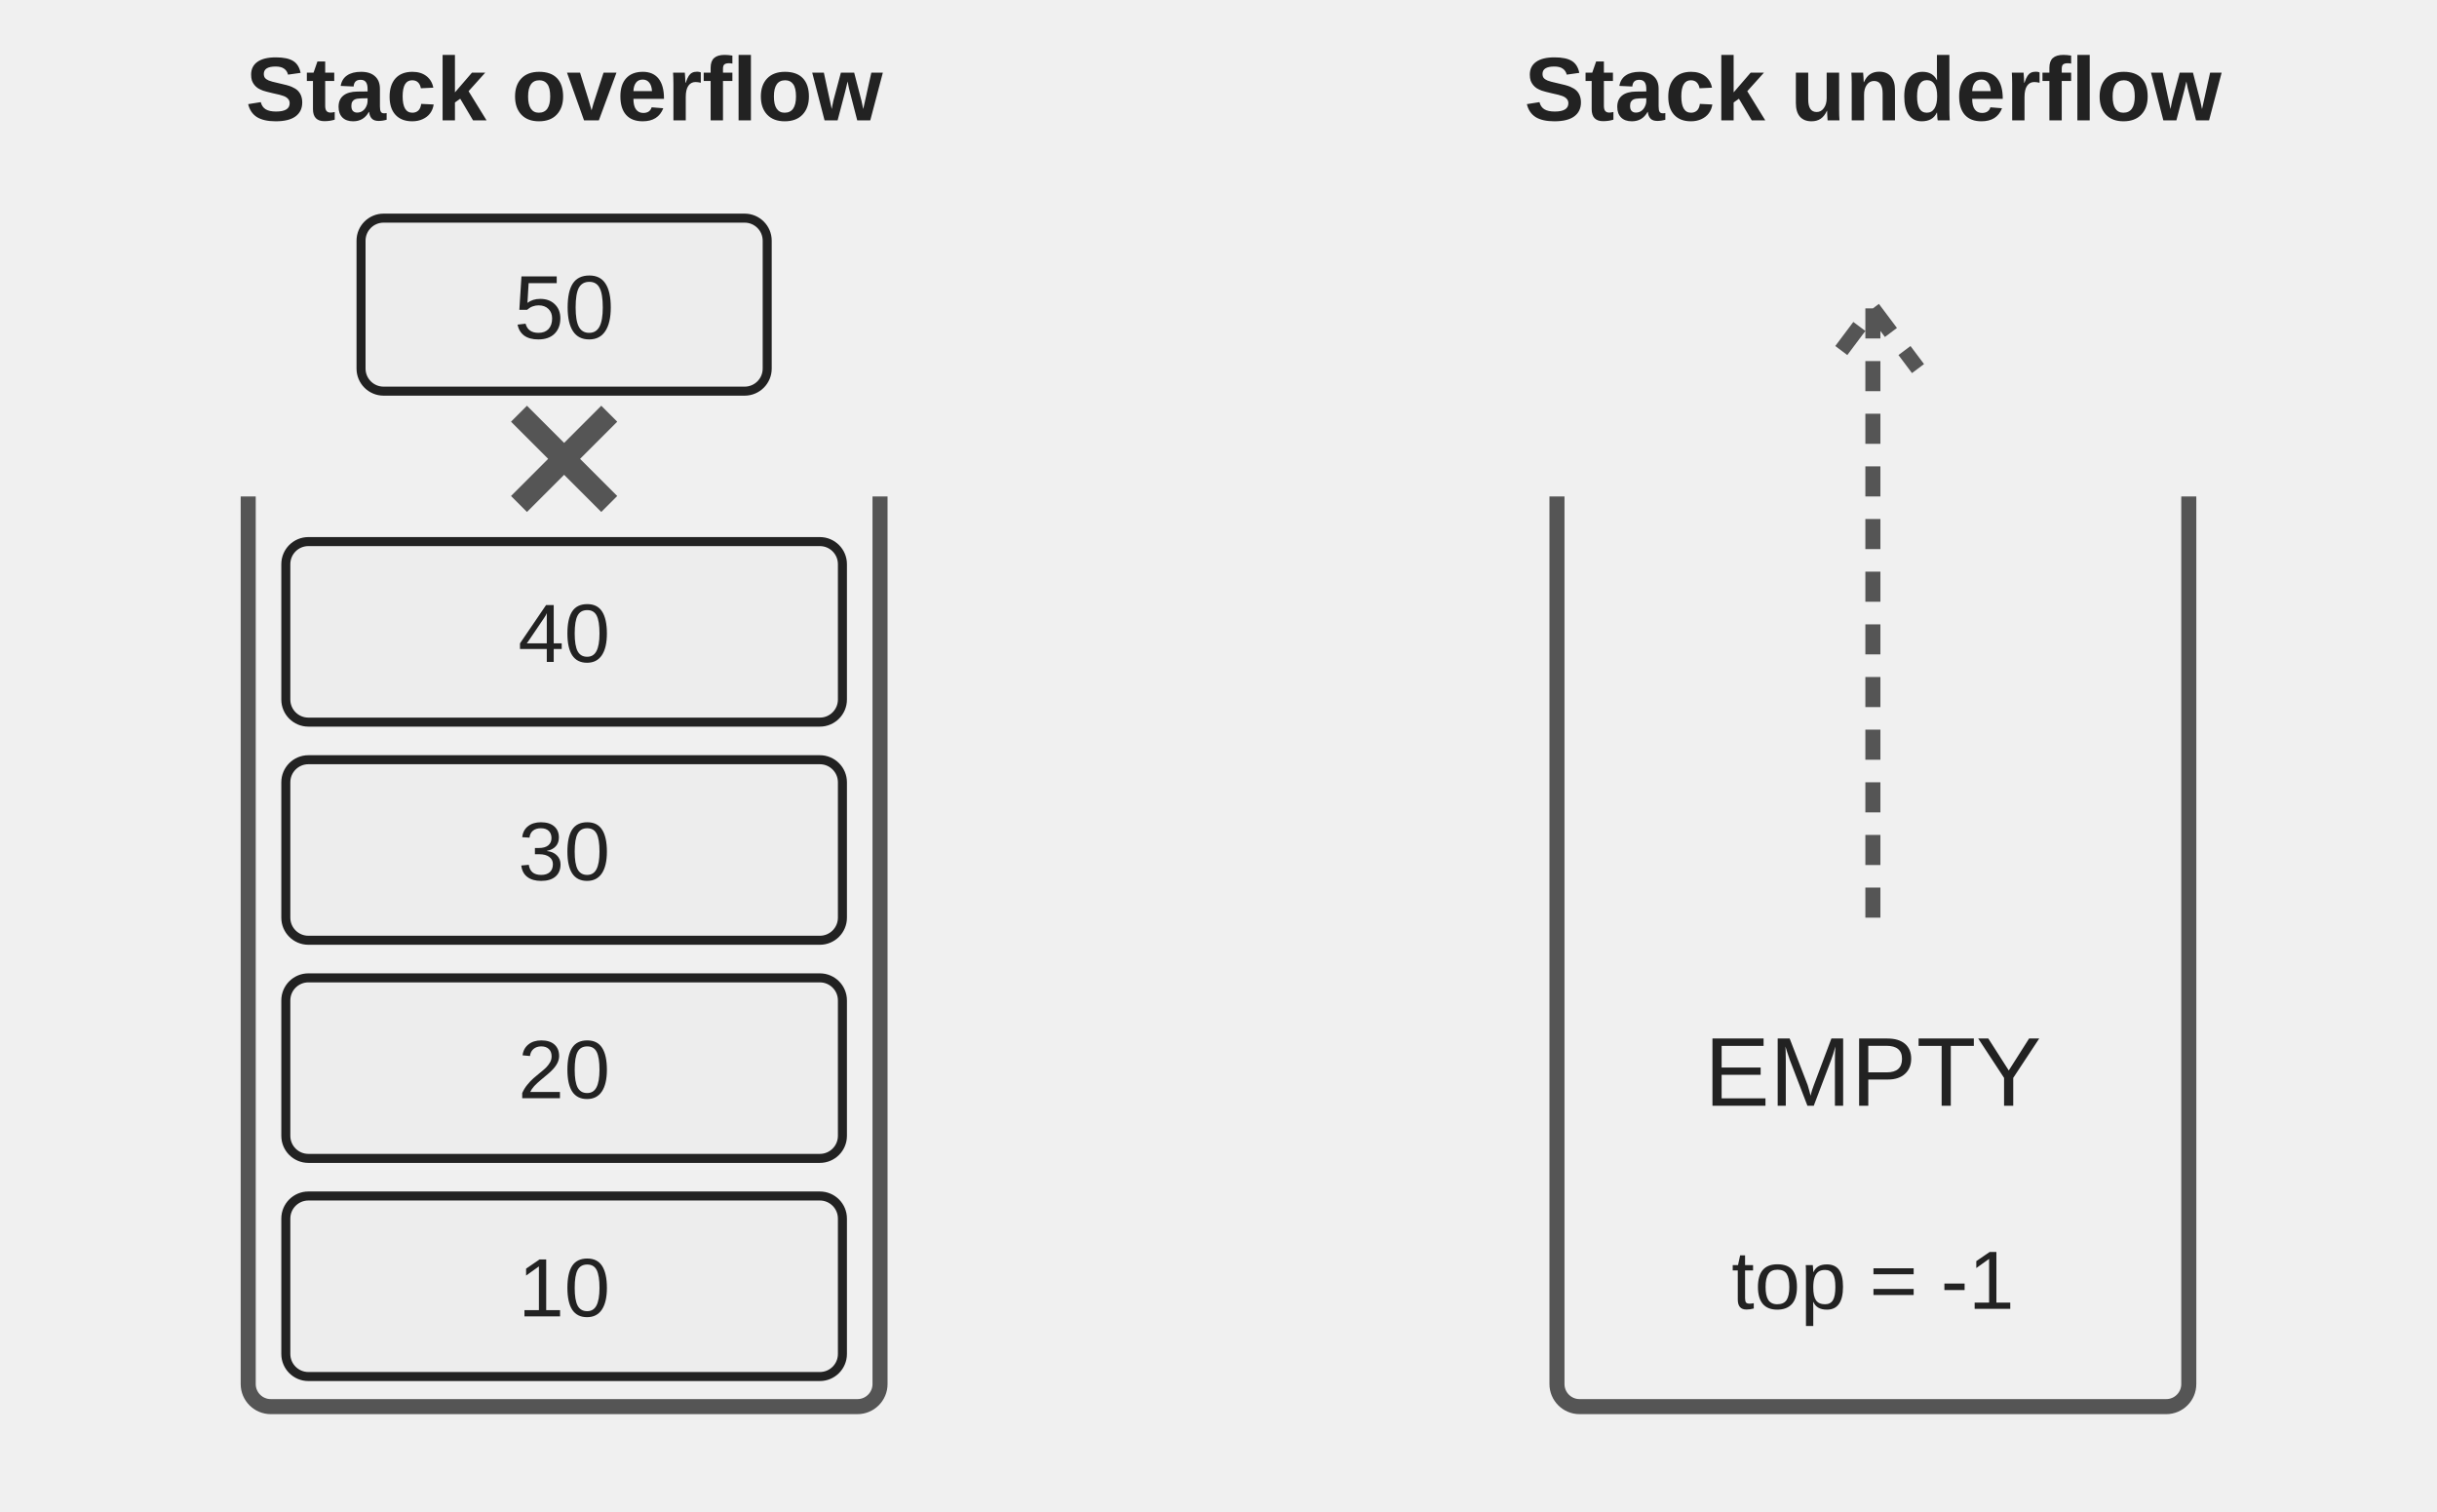
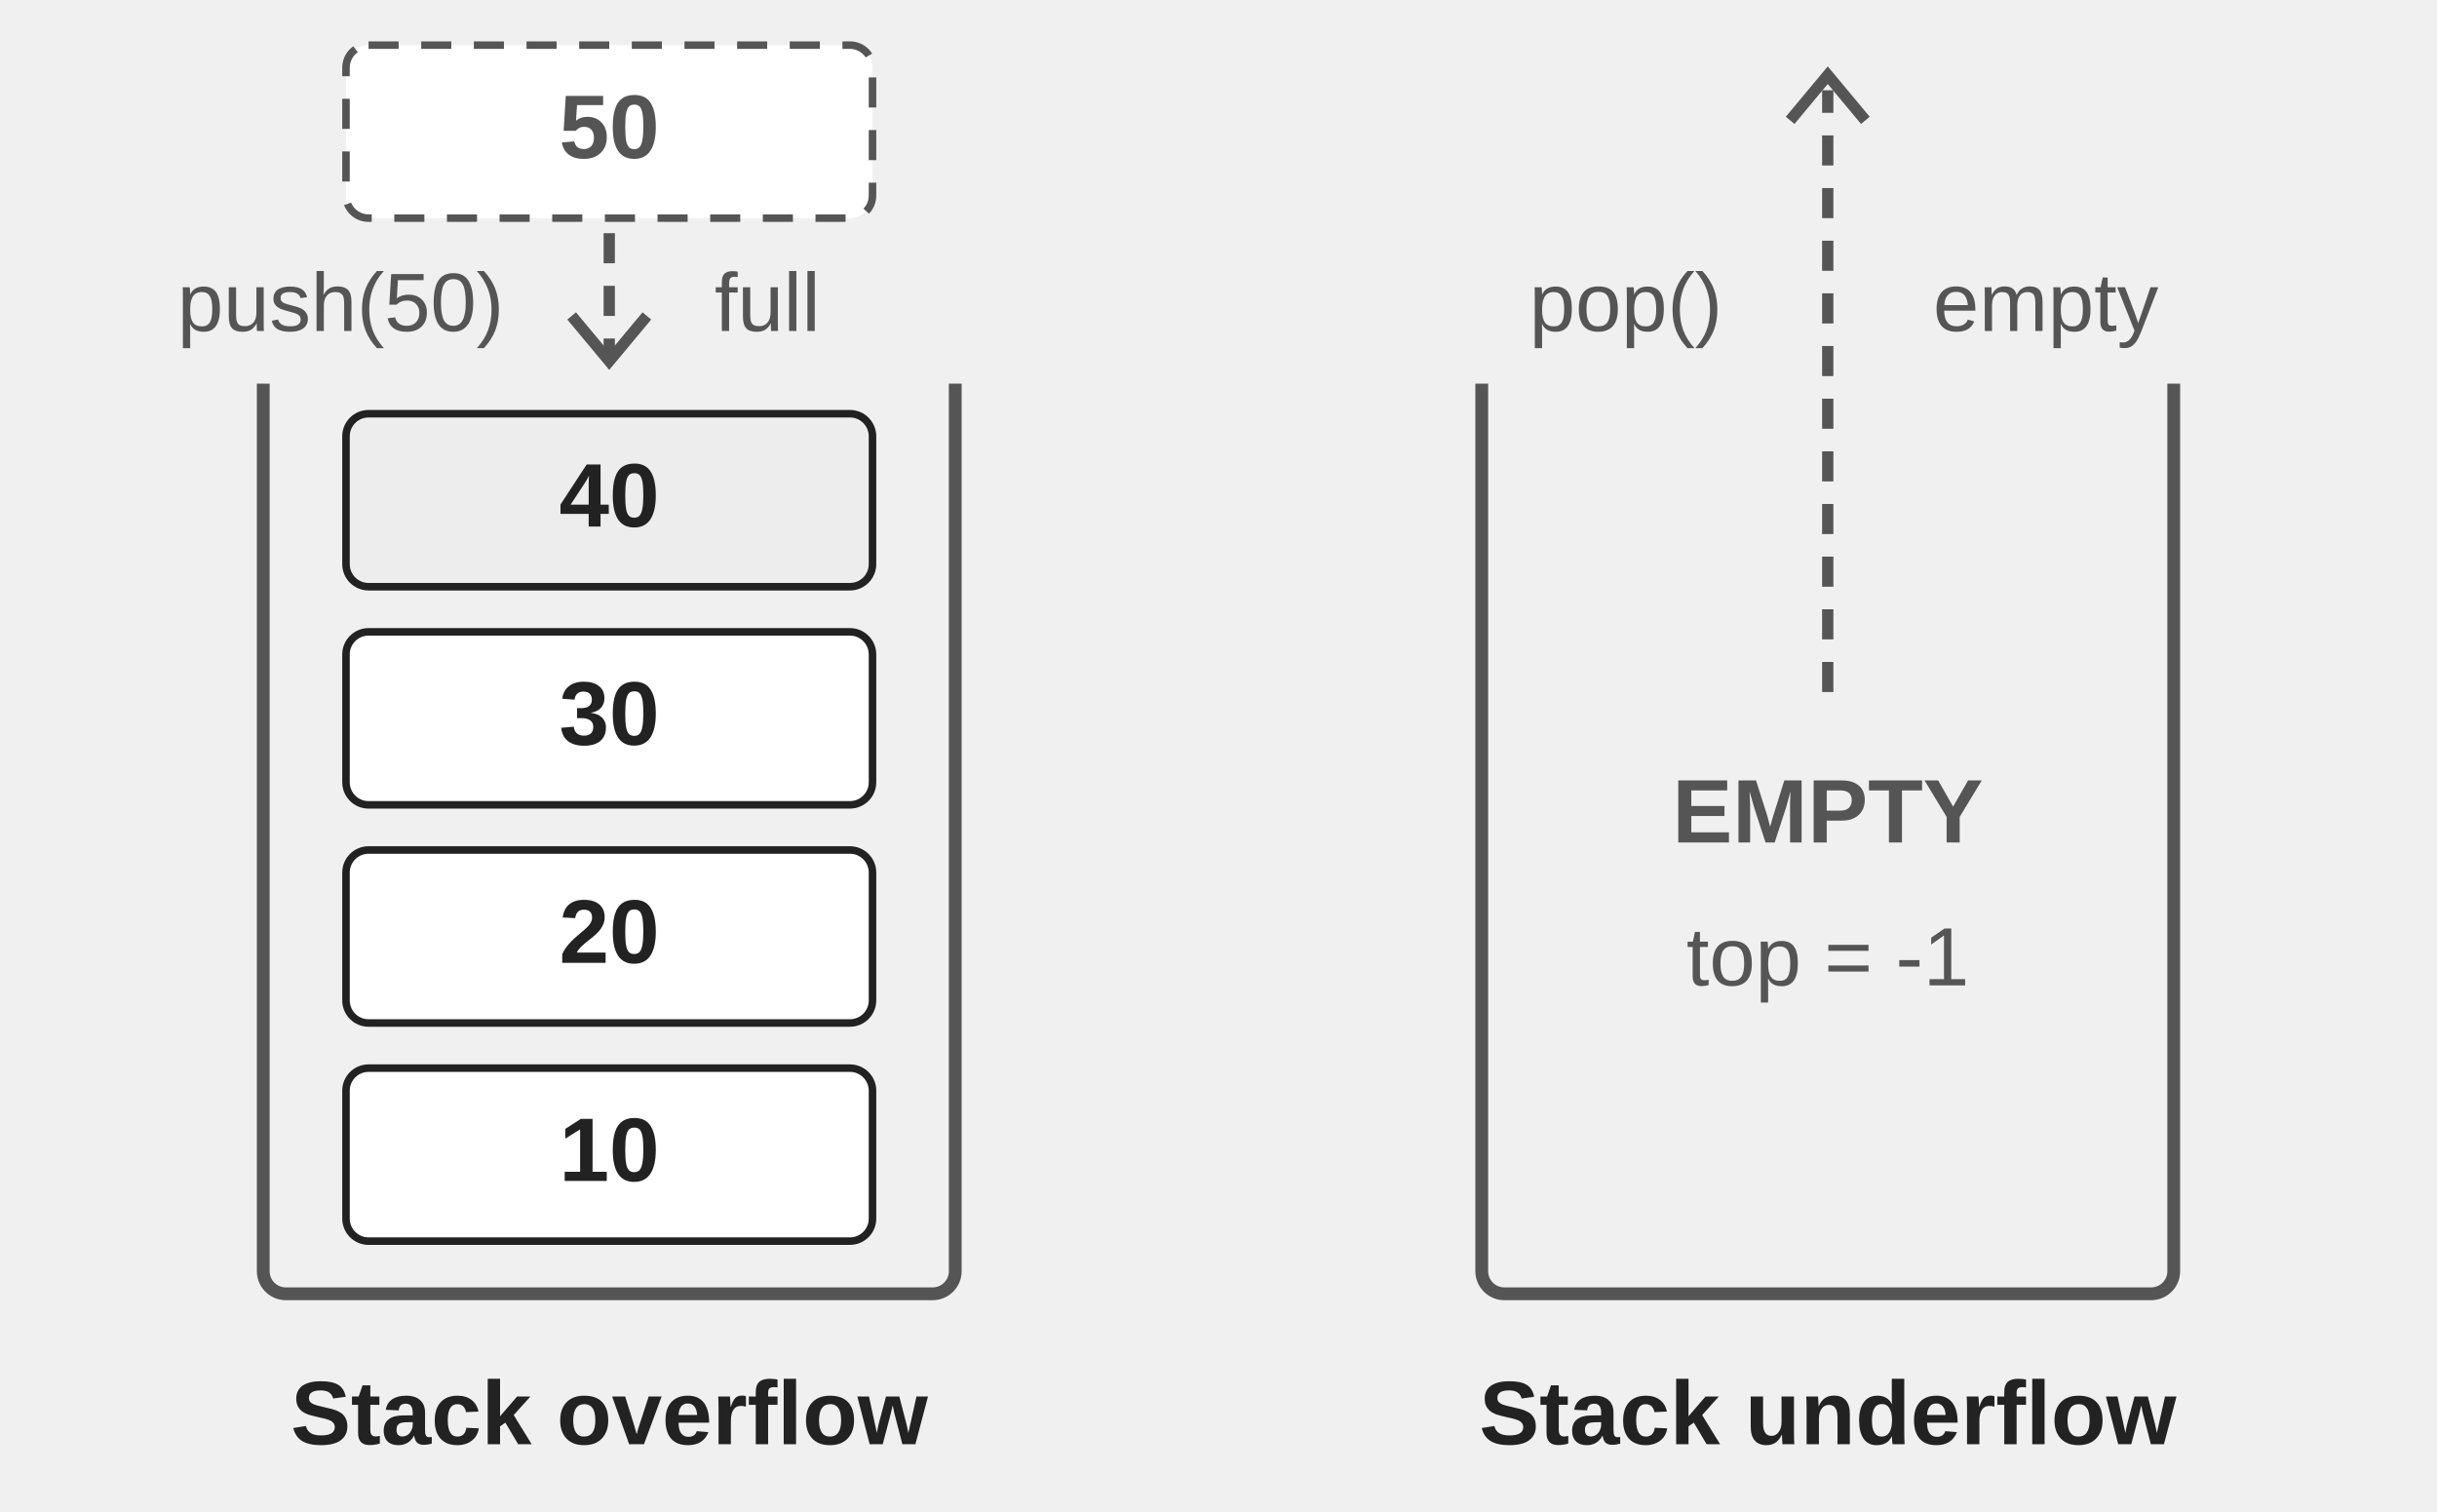
- <svg xmlns="http://www.w3.org/2000/svg" viewBox="0 0 324 201" width="648" height="402" role="img" aria-label="Stack overflow: pushing into a full stack of 10 to 50; stack underflow: popping an empty stack where top = -1">
-   <text x="75" y="16" text-anchor="middle" font-size="12" font-weight="700" fill="#222222" font-family="system-ui, -apple-system, 'Segoe UI', Arial, sans-serif">Stack overflow</text>
-   <text x="249" y="16" text-anchor="middle" font-size="12" font-weight="700" fill="#222222" font-family="system-ui, -apple-system, 'Segoe UI', Arial, sans-serif">Stack underflow</text>
-   <g transform="translate(0 26)">
-     <path d="M33 40 V158 A3 3 0 0 0 36 161 H114 A3 3 0 0 0 117 158 V40" fill="none" stroke="#555555" stroke-width="2" />
-     <rect x="38" y="133" width="74" height="24" rx="3" fill="#EDEDED" stroke="#222222" stroke-width="1.2" />
-     <text x="75" y="149" text-anchor="middle" font-size="11" fill="#222222" font-family="system-ui, -apple-system, 'Segoe UI', Arial, sans-serif">10</text>
-     <rect x="38" y="104" width="74" height="24" rx="3" fill="#EDEDED" stroke="#222222" stroke-width="1.2" />
-     <text x="75" y="120" text-anchor="middle" font-size="11" fill="#222222" font-family="system-ui, -apple-system, 'Segoe UI', Arial, sans-serif">20</text>
-     <rect x="38" y="75" width="74" height="24" rx="3" fill="#EDEDED" stroke="#222222" stroke-width="1.2" />
-     <text x="75" y="91" text-anchor="middle" font-size="11" fill="#222222" font-family="system-ui, -apple-system, 'Segoe UI', Arial, sans-serif">30</text>
-     <rect x="38" y="46" width="74" height="24" rx="3" fill="#EDEDED" stroke="#222222" stroke-width="1.2" />
-     <text x="75" y="62" text-anchor="middle" font-size="11" fill="#222222" font-family="system-ui, -apple-system, 'Segoe UI', Arial, sans-serif">40</text>
-     <rect x="48" y="3" width="54" height="23" rx="3" fill="#EDEDED" stroke="#222222" stroke-width="1.2" />
-     <text x="75" y="19" fill="#222222" font-size="12" text-anchor="middle" font-family="system-ui, -apple-system, 'Segoe UI', Arial, sans-serif">50</text>
-     <path d="M 69 29 L 81 41 M 81 29 L 69 41" stroke="#555555" stroke-width="3" />
-   </g>
-   <g transform="translate(174 26)">
-     <path d="M33 40 V158 A3 3 0 0 0 36 161 H114 A3 3 0 0 0 117 158 V40" fill="none" stroke="#555555" stroke-width="2" />
-     <path d="M 75 96 V 15 l -6 8 M 75 15 l 6 8" stroke="#555555" stroke-dasharray="4 3" fill="none" stroke-width="2" />
-     <text x="75" y="121" fill="#222222" font-size="13" text-anchor="middle" font-family="system-ui, -apple-system, 'Segoe UI', Arial, sans-serif">EMPTY</text>
-     <text x="75" y="148" fill="#222222" font-size="11" text-anchor="middle" font-family="system-ui, -apple-system, 'Segoe UI', Arial, sans-serif">top = -1</text>
-   </g>
+ <svg xmlns="http://www.w3.org/2000/svg" viewBox="0 0 324 201" width="648" height="402" role="img" aria-label="Stack overflow: pushing 50 into a full stack holding 10 to 40; stack underflow: popping an empty stack where top = -1">
+   <path d="M35 51 V169 A3 3 0 0 0 38 172 H124 A3 3 0 0 0 127 169 V51" stroke="#555555" stroke-width="1.7" fill="none" />
+   <rect x="46" y="142" width="70" height="23" rx="3" fill="#FFFFFF" stroke="#222222" />
+   <text x="81" y="157" text-anchor="middle" font-size="12" font-weight="600" fill="#222222" font-family="system-ui, -apple-system, 'Segoe UI', Arial, sans-serif">10</text>
+   <rect x="46" y="113" width="70" height="23" rx="3" fill="#FFFFFF" stroke="#222222" />
+   <text x="81" y="128" text-anchor="middle" font-size="12" font-weight="600" fill="#222222" font-family="system-ui, -apple-system, 'Segoe UI', Arial, sans-serif">20</text>
+   <rect x="46" y="84" width="70" height="23" rx="3" fill="#FFFFFF" stroke="#222222" />
+   <text x="81" y="99" text-anchor="middle" font-size="12" font-weight="600" fill="#222222" font-family="system-ui, -apple-system, 'Segoe UI', Arial, sans-serif">30</text>
+   <rect x="46" y="55" width="70" height="23" rx="3" fill="#EDEDED" stroke="#222222" />
+   <text x="81" y="70" text-anchor="middle" font-size="12" font-weight="600" fill="#222222" font-family="system-ui, -apple-system, 'Segoe UI', Arial, sans-serif">40</text>
+   <rect x="46" y="6" width="70" height="23" rx="3" fill="#FFFFFF" stroke="#555555" stroke-dasharray="4 3" />
+   <text x="81" y="21" text-anchor="middle" font-size="12" font-weight="600" fill="#555555" font-family="system-ui, -apple-system, 'Segoe UI', Arial, sans-serif">50</text>
+   <path d="M 81 31 V 47" stroke="#555555" stroke-width="1.5" stroke-dasharray="4 3" fill="none" />
+   <path d="M 76 42 L 81 48 L 86 42" stroke="#555555" stroke-width="1.5" fill="none" />
+   <text x="67" y="44" text-anchor="end" font-size="11" fill="#555555" font-family="system-ui, -apple-system, 'Segoe UI', Arial, sans-serif">push(50)</text>
+   <text x="95" y="44" text-anchor="start" font-size="11" fill="#555555" font-family="system-ui, -apple-system, 'Segoe UI', Arial, sans-serif">full</text>
+   <text x="81" y="192" text-anchor="middle" font-size="12" font-weight="600" fill="#222222" font-family="system-ui, -apple-system, 'Segoe UI', Arial, sans-serif">Stack overflow</text>
+   <path d="M197 51 V169 A3 3 0 0 0 200 172 H286 A3 3 0 0 0 289 169 V51" stroke="#555555" stroke-width="1.7" fill="none" />
+   <text x="243" y="112" text-anchor="middle" font-size="12" font-weight="600" fill="#555555" font-family="system-ui, -apple-system, 'Segoe UI', Arial, sans-serif">EMPTY</text>
+   <text x="243" y="131" text-anchor="middle" font-size="11" fill="#555555" font-family="system-ui, -apple-system, 'Segoe UI', Arial, sans-serif">top = -1</text>
+   <path d="M 243 92 V 12" stroke="#555555" stroke-width="1.5" stroke-dasharray="4 3" fill="none" />
+   <path d="M 238 16 L 243 10 L 248 16" stroke="#555555" stroke-width="1.5" fill="none" />
+   <text x="229" y="44" text-anchor="end" font-size="11" fill="#555555" font-family="system-ui, -apple-system, 'Segoe UI', Arial, sans-serif">pop()</text>
+   <text x="257" y="44" text-anchor="start" font-size="11" fill="#555555" font-family="system-ui, -apple-system, 'Segoe UI', Arial, sans-serif">empty</text>
+   <text x="243" y="192" text-anchor="middle" font-size="12" font-weight="600" fill="#222222" font-family="system-ui, -apple-system, 'Segoe UI', Arial, sans-serif">Stack underflow</text>
</svg>
